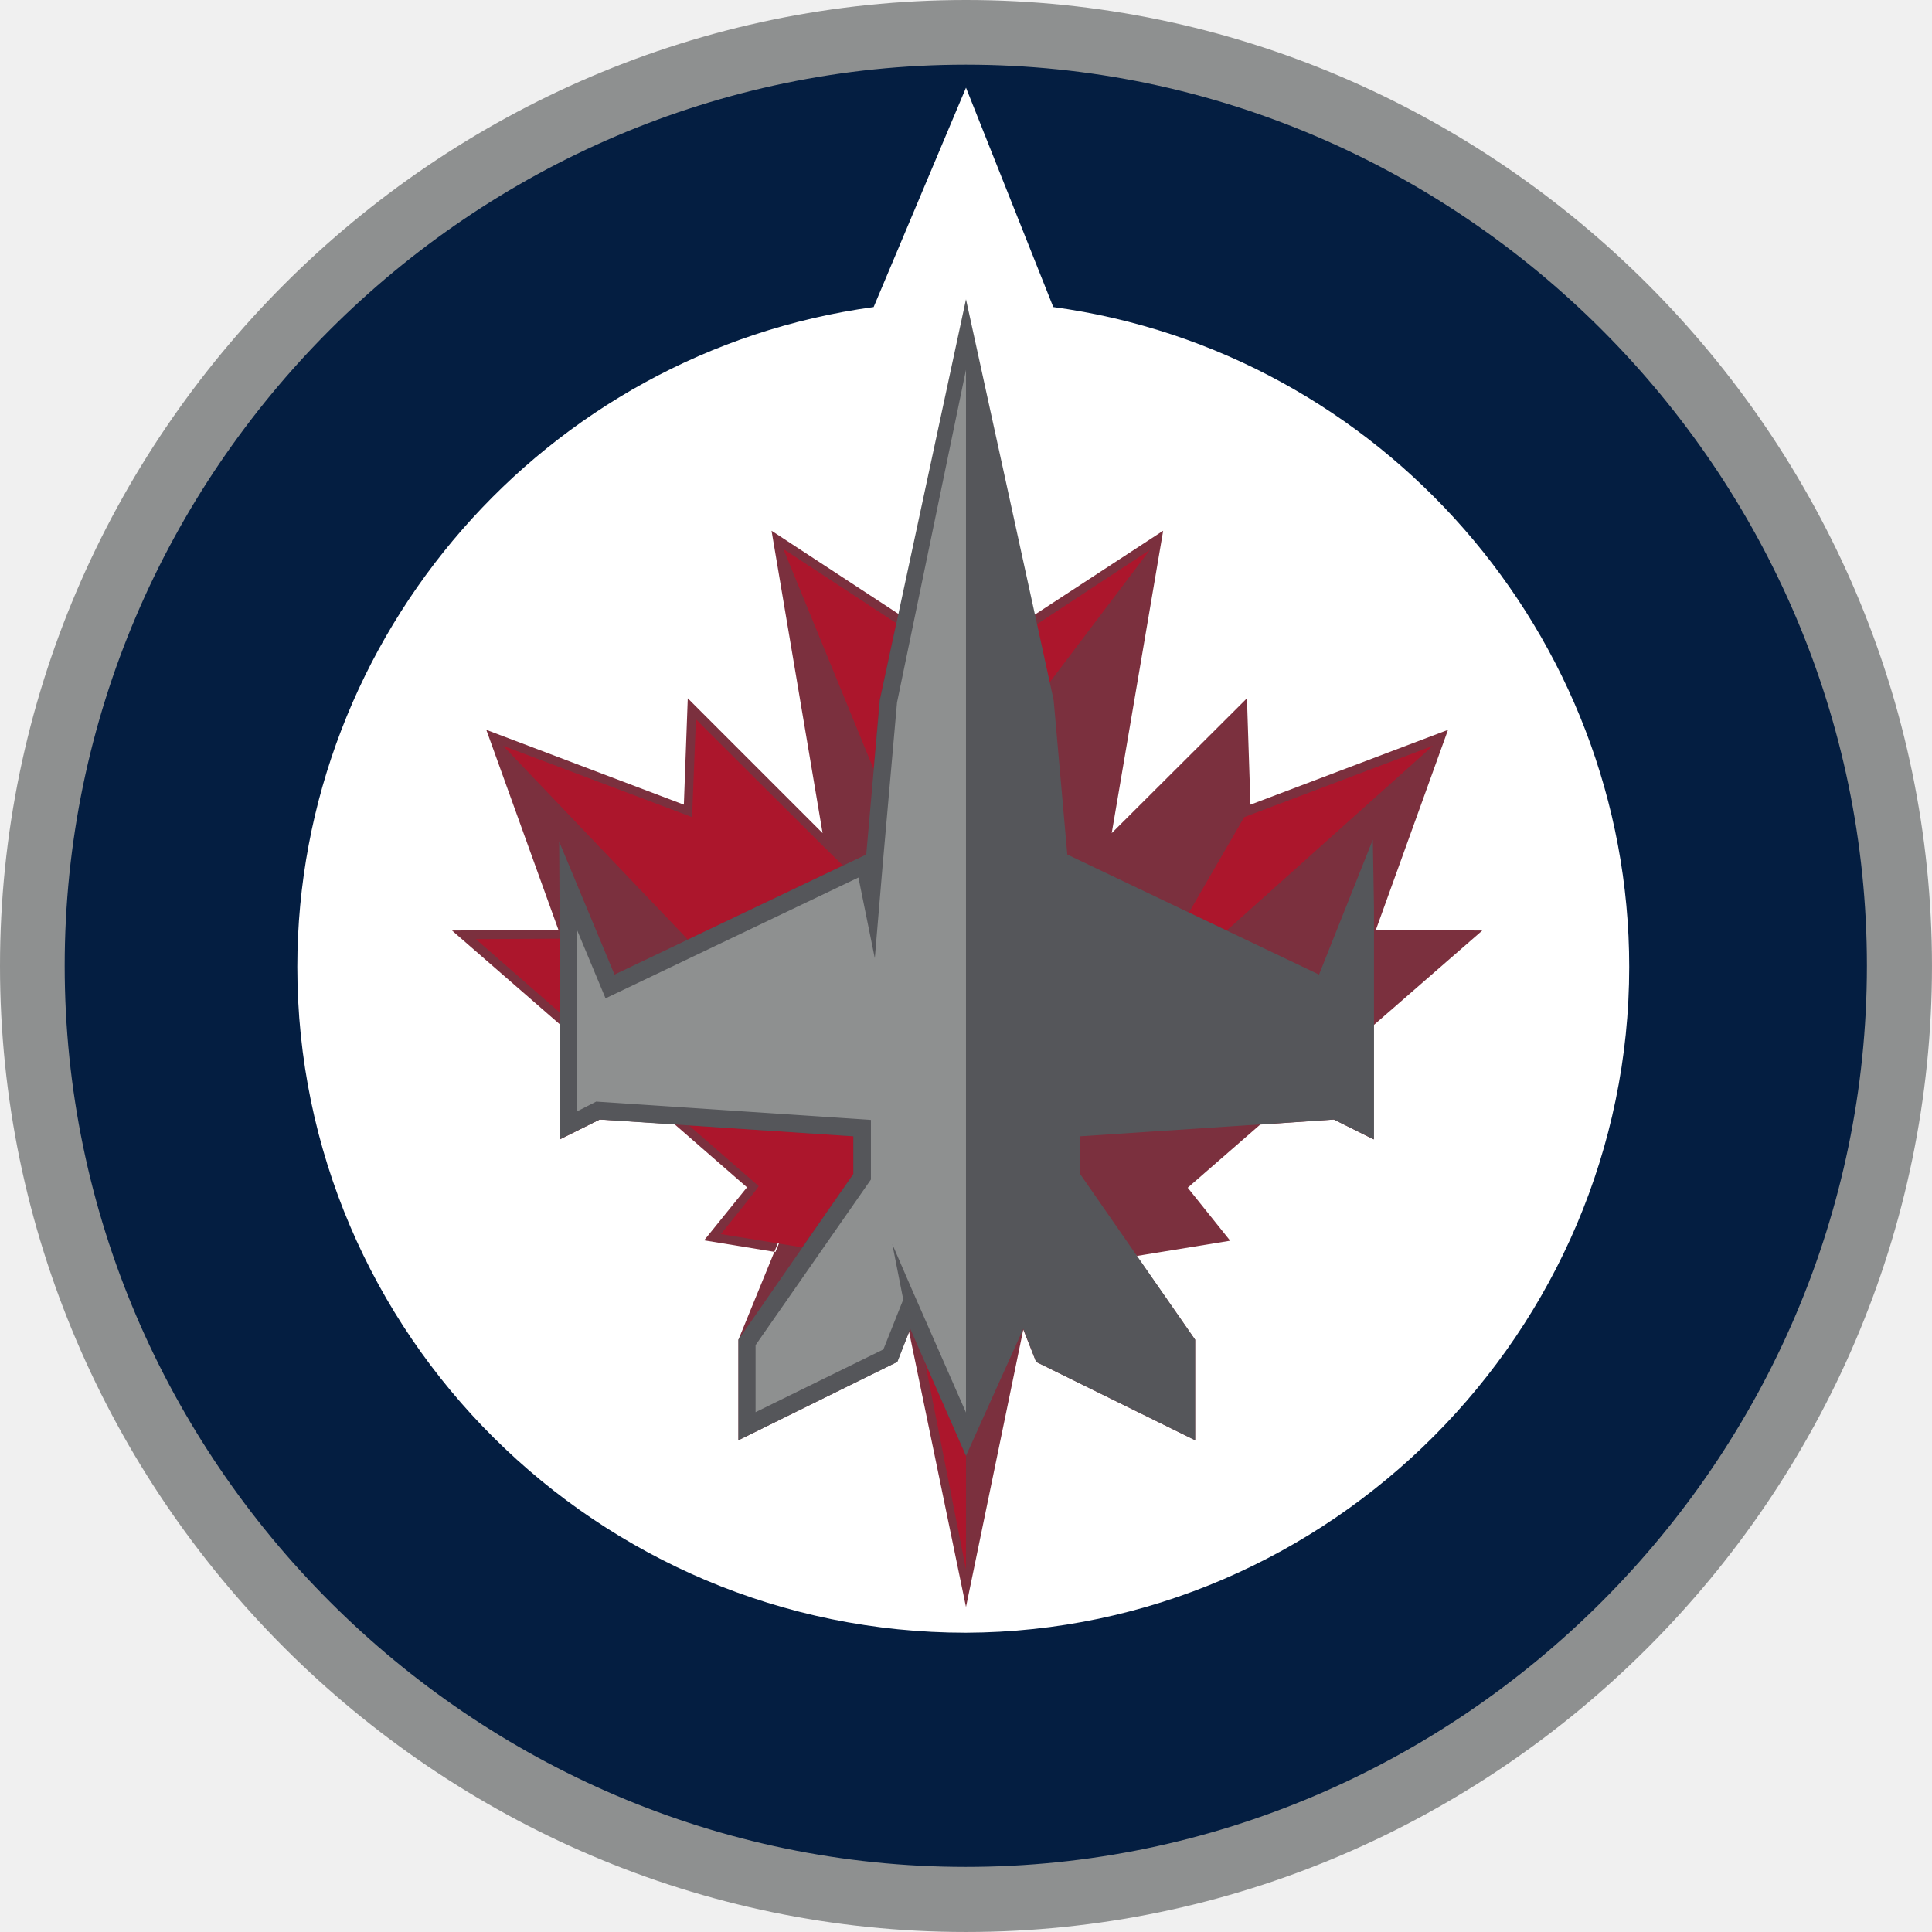
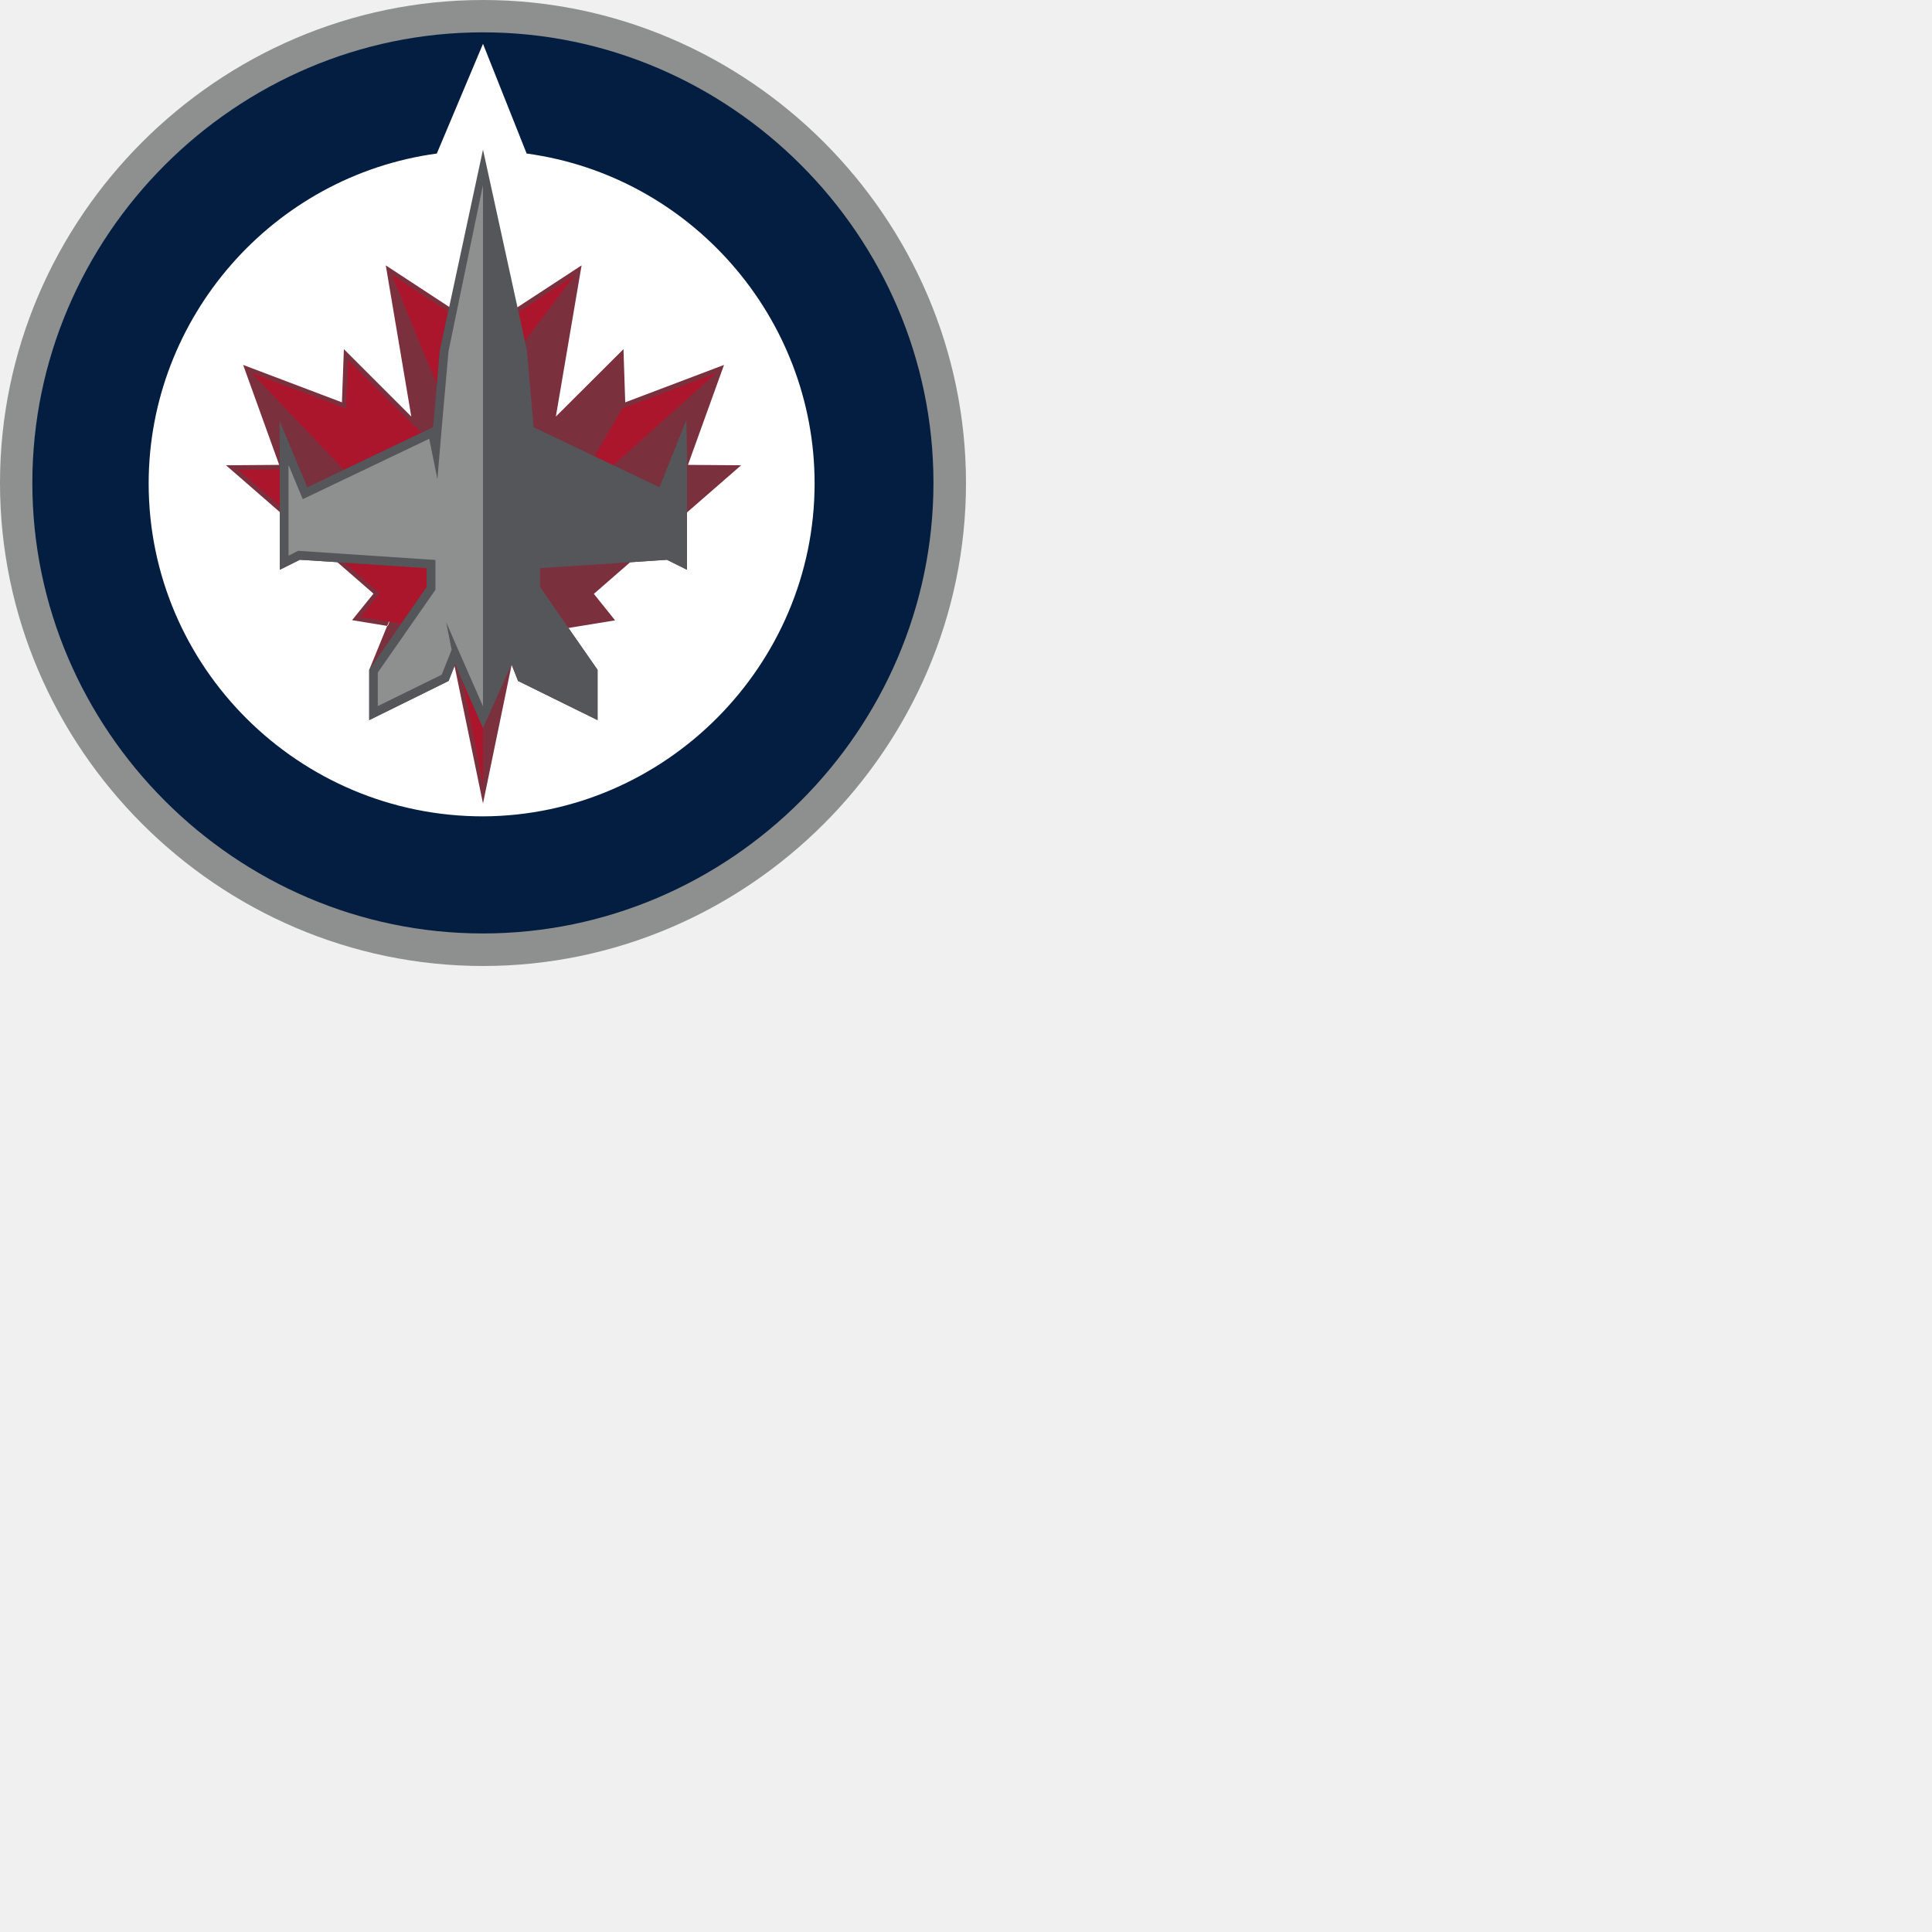
<svg xmlns="http://www.w3.org/2000/svg" width="200" height="200" viewBox="0 0 52.917 52.917" version="1.1" id="svg8">
  <defs id="defs2" />
  <g id="layer1">
-     <g transform="matrix(0.1763895,0,0,0.1763895,-22.93063,-8.819474)" id="g882" style="clip-rule:evenodd;fill-rule:evenodd">
+     <g transform="matrix(0.08819474,0,0,0.08819474,-11.46532,-4.409737)" id="g882" style="clip-rule:evenodd;fill-rule:evenodd">
      <path d="m 429.999,200 c 0,82.287 -67.712,149.999 -149.999,149.999 -82.288,0 -150,-67.712 -150,-149.999 0,-82.288 67.712,-150 150,-150 82.286,0.005 149.994,67.714 149.999,150 z" fill="#8e9090" id="path853" />
      <path d="m 419.894,200 c -0.017,76.748 -63.176,139.894 -139.925,139.894 -76.761,0 -139.926,-63.164 -139.926,-139.925 0,-76.761 63.165,-139.926 139.926,-139.926 h 0.039 c 76.739,0 139.886,63.147 139.886,139.886 v 0.07 z" fill="#041e41" id="path855" />
      <path d="M 293.553,97.68 280,63.615 265.659,97.68 c -51.005,6.952 -89.454,50.964 -89.492,102.441 0,57.119 46.713,103.407 103.833,103.407 56.566,-0.225 102.984,-46.83 102.984,-103.398 0,-51.47 -38.432,-95.498 -89.431,-102.451 z" fill="#ffffff" id="path857" />
      <path d="m 271.346,256.332 1.09,2.421 z m -26.683,1.695 v 15.611 l 24.626,-12.163 1.876,-4.658 8.834,42.719 8.895,-43.082 1.996,5.022 24.687,12.163 v -15.611 l -9.197,-13.191 0.182,0.182 14.461,-2.36 -6.595,-8.229 11.255,-9.803 11.435,-0.787 6.172,3.086 v -17.729 l 16.882,-14.703 -16.519,-0.121 11.194,-31.041 -30.677,11.618 -0.544,-16.519 -20.997,20.936 c 0.544,-3.268 7.987,-46.955 7.987,-46.955 l -19.907,13.01 z m 46.046,-112.605 -10.709,4.78 -10.529,-4.901 -19.665,-12.889 c 0,0 7.926,46.894 7.926,46.955 l -20.936,-20.936 -0.605,16.519 -30.677,-11.618 11.193,31.041 -16.518,0.121 16.76,14.582 v 17.85 l 6.172,-3.086 11.617,0.726 11.255,9.803 -6.656,8.229 11.073,1.815 40.298,-98.99 z" fill="#7b303e" id="path859" />
      <path d="m 352.488,165.812 -29.286,11.073 -8.592,14.825 5.869,2.783 32.008,-28.681 z m -43.928,-30.436 -17.547,11.558 1.936,9.075 z m -104.679,60.447 13.009,11.376 v -11.437 z m 69.765,65.712 6.354,32.191 v -17.668 z m -15.913,-80.233 -0.061,-0.061 -19.604,-19.543 -0.606,15.187 -29.346,-11.073 28.681,30.072 24.083,-11.496 z m 11.435,-34.55 -17.426,-11.437 v 0.182 l 13.917,33.945 0.908,-10.709 z m -6.656,79.689 -25.534,-1.695 10.831,9.439 c -0.181,0.424 -5.869,7.443 -5.869,7.443 l 12.586,2.057 7.987,-11.435 v -5.809 z" fill="#ac162c" id="path861" />
      <path d="m 343.17,180.395 -8.351,20.936 -39.088,-18.637 -2.118,-23.961 -13.614,-62.263 -13.372,62.263 -2.118,23.961 -39.088,18.637 -8.593,-20.633 0.061,10.165 v 36.063 l 6.233,-3.086 39.39,2.602 v 5.869 l -17.849,25.716 v 15.611 l 24.687,-12.163 1.996,-5.143 8.654,19.727 8.895,-19.727 1.996,5.143 24.687,12.163 v -15.611 l -17.849,-25.716 v -5.869 l 39.39,-2.602 6.233,3.086 v -36.063 z" fill="#55565a" id="path863" />
      <path d="m 269.289,159.096 -2.239,25.353 -1.21,14.34 -2.542,-12.525 -39.269,18.758 -4.417,-10.589 v 28.136 l 2.965,-1.513 42.658,2.844 v 9.258 l -17.911,25.716 v 10.408 l 19.847,-9.742 3.086,-7.746 -1.695,-8.592 2.904,6.717 8.532,19.423 v -161.92 l -10.711,51.674 z" fill="#8e9090" id="path865" />
    </g>
  </g>
</svg>
